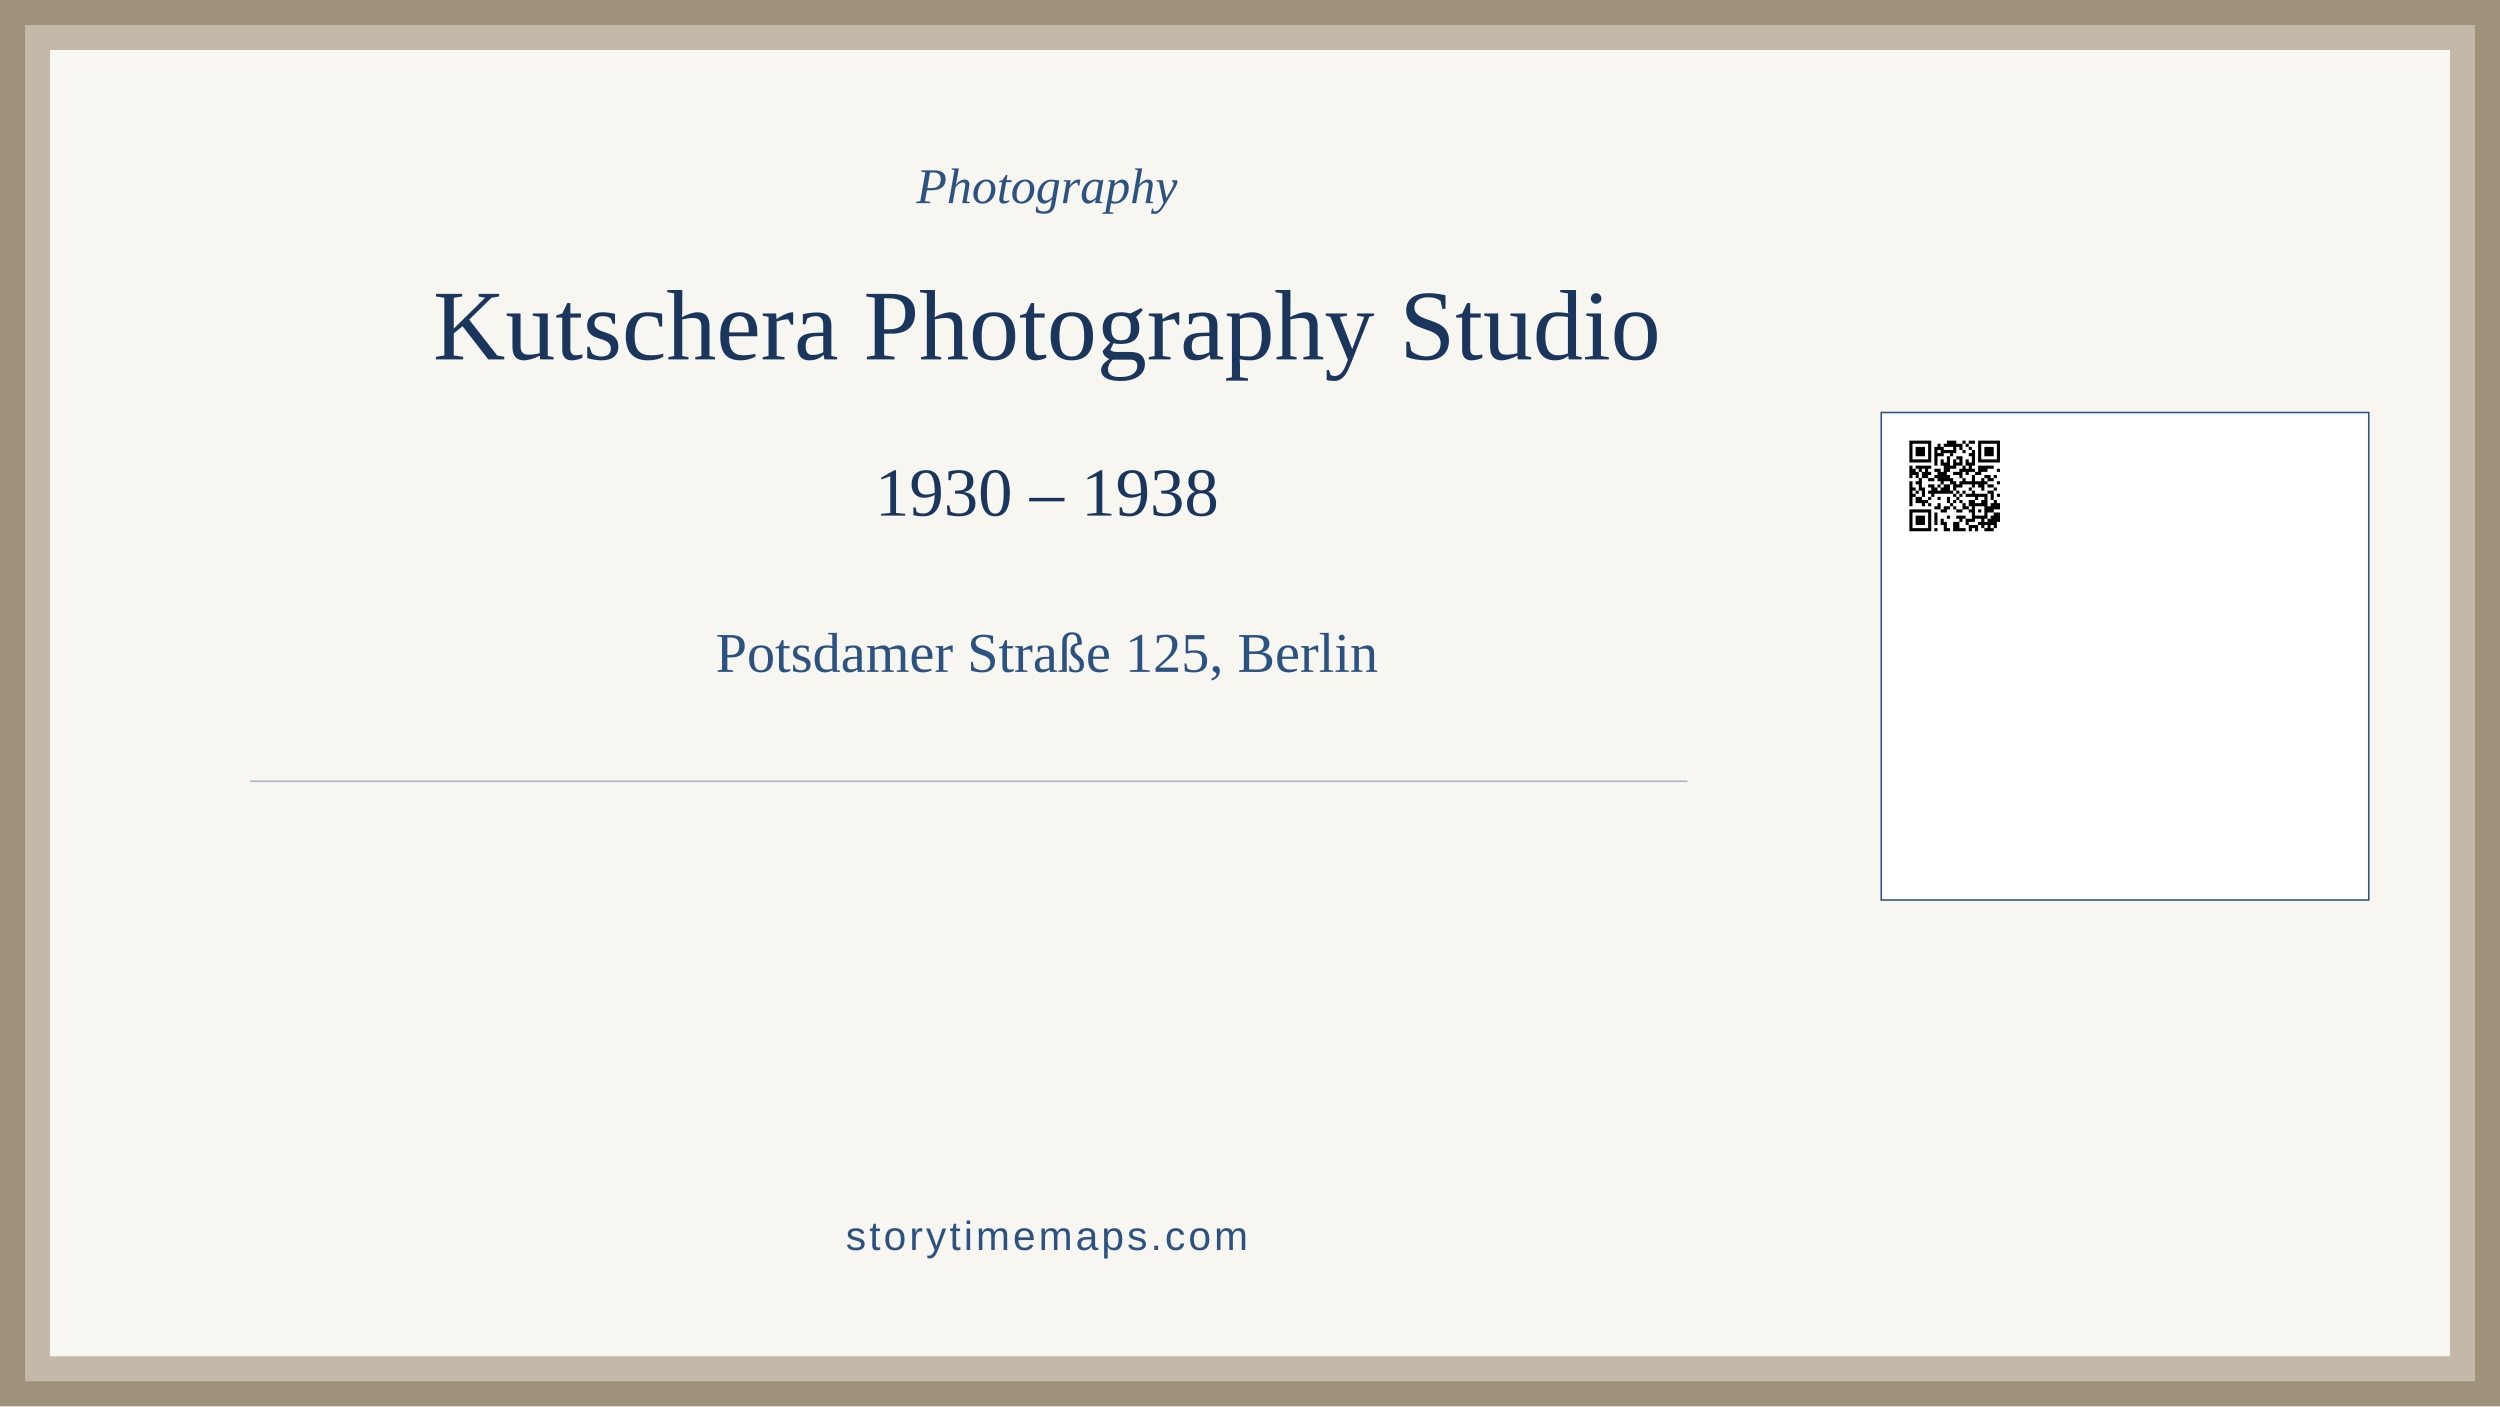
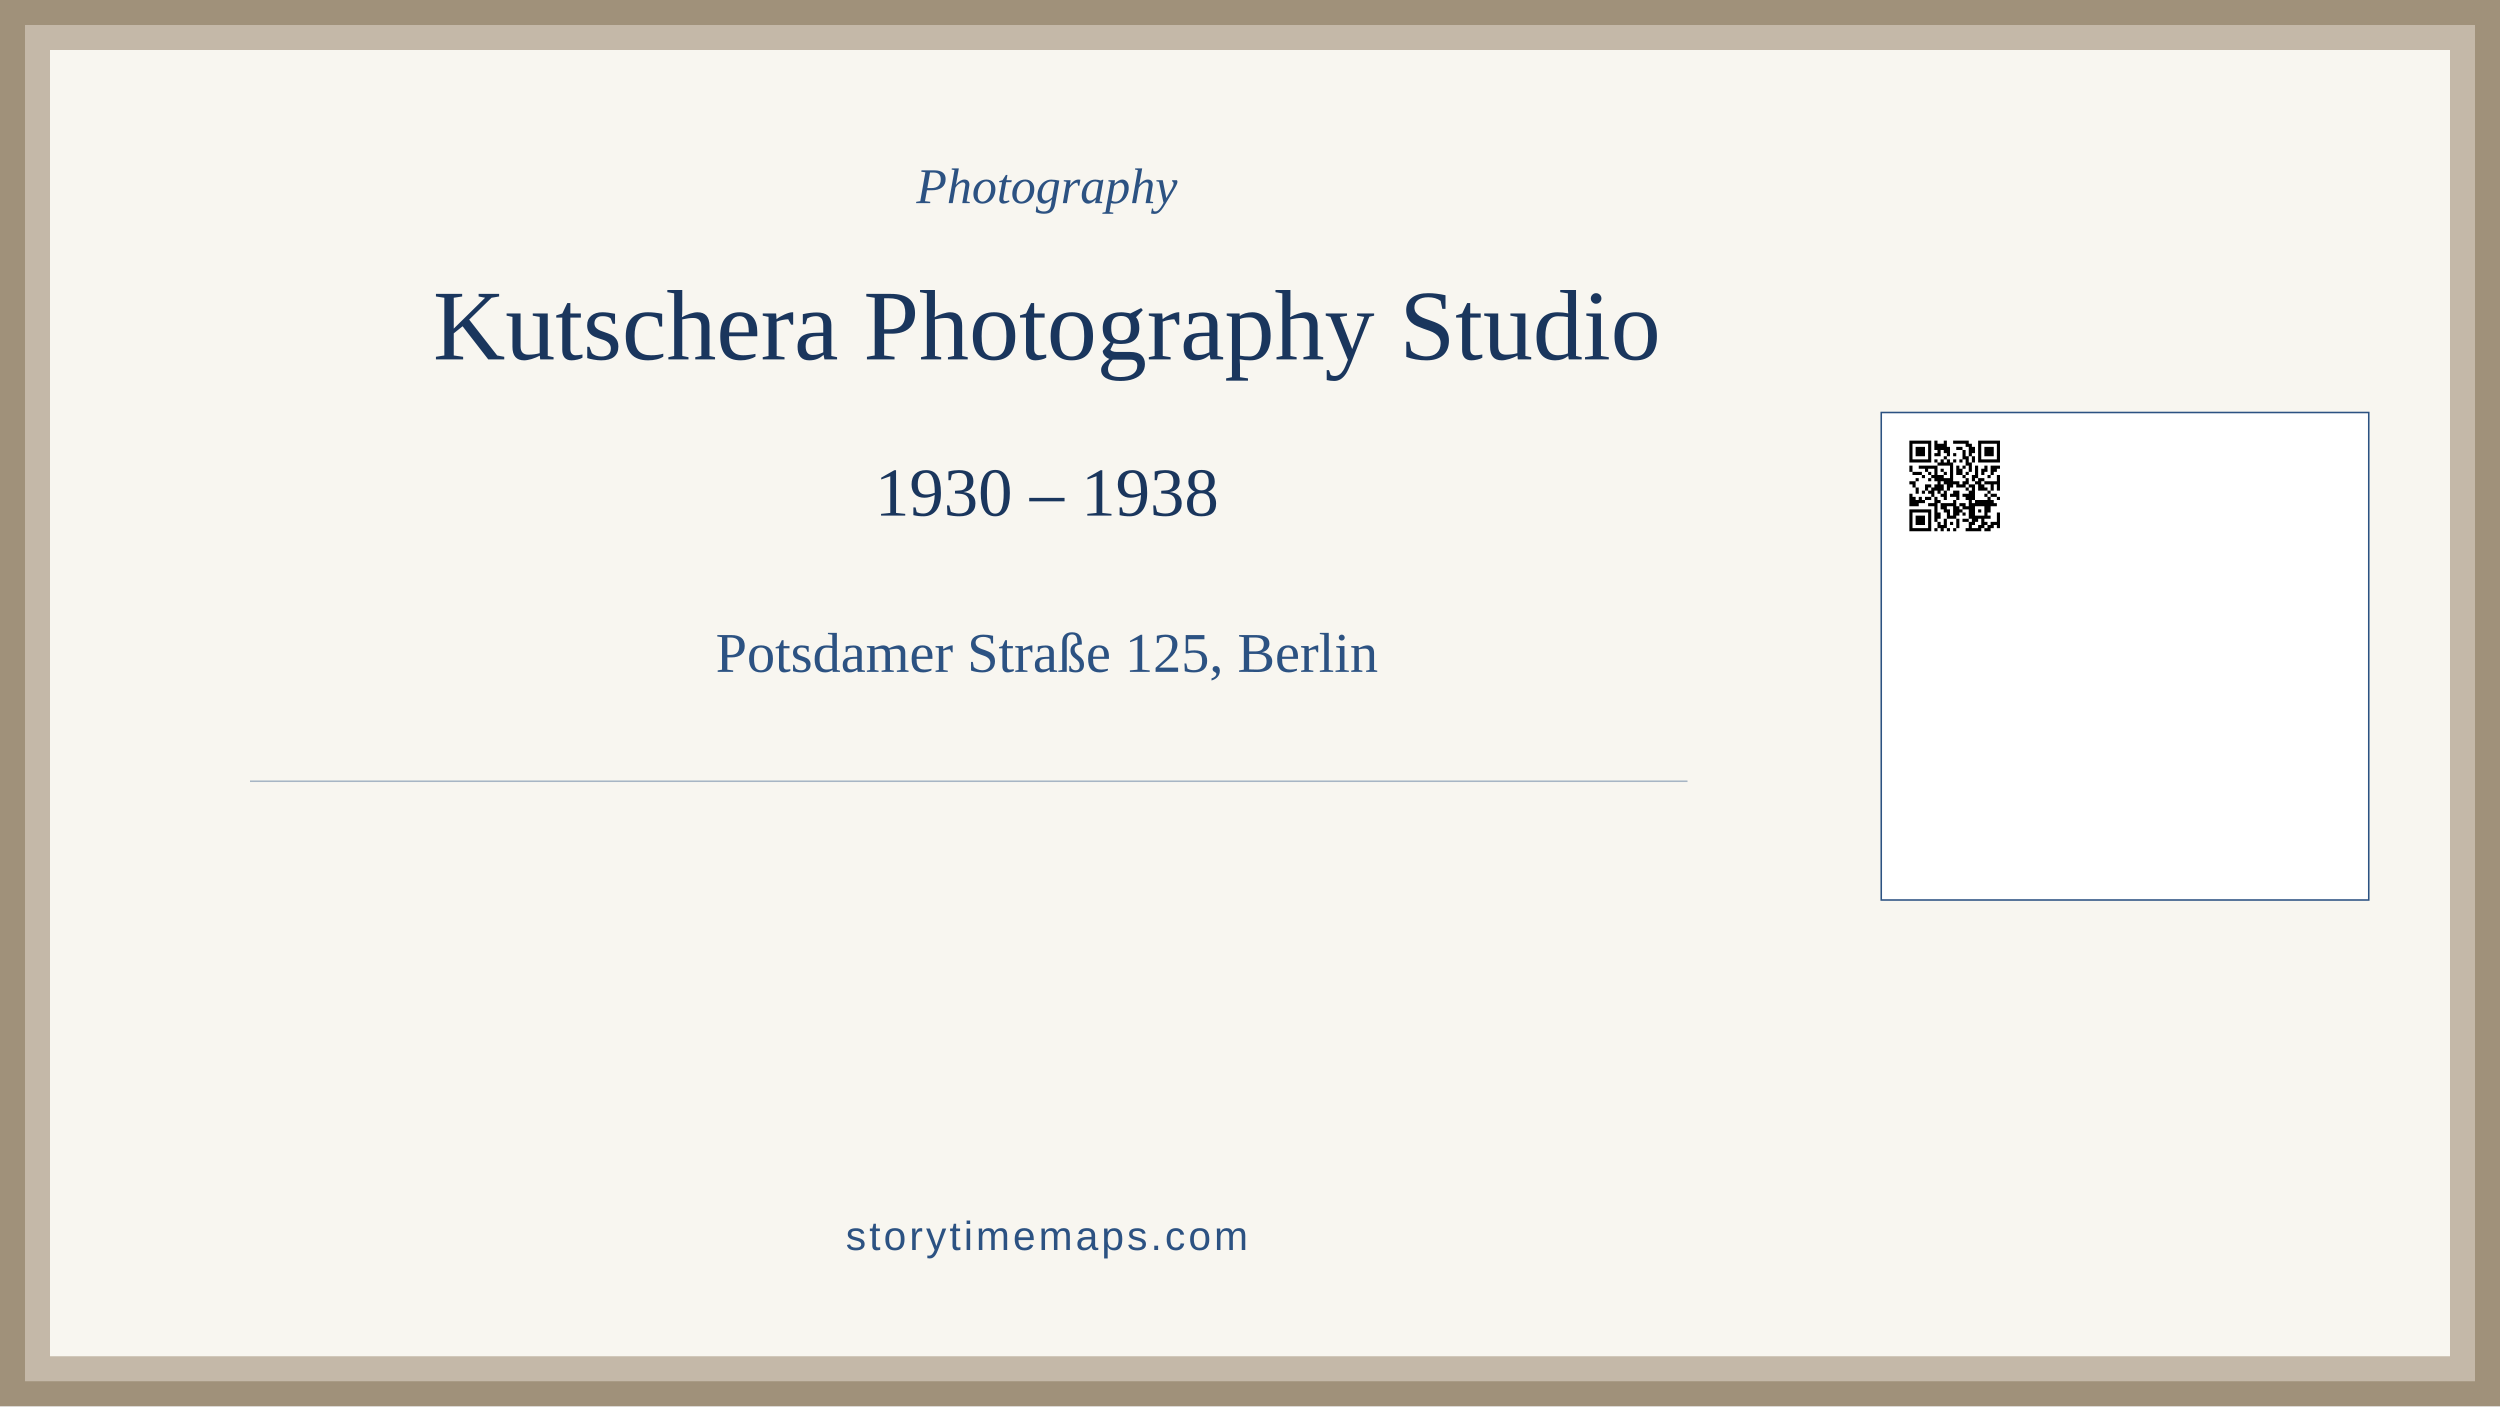
<svg xmlns="http://www.w3.org/2000/svg" viewBox="0 0 800 450" width="800" height="450">
  <defs>
    <style>
      .title { font-family: Georgia, 'Times New Roman', serif; font-weight: normal; }
      .text { font-family: Georgia, 'Times New Roman', serif; }
      .url { font-family: 'Helvetica Neue', Arial, sans-serif; }
    </style>
  </defs>
  <rect width="800" height="450" fill="#a0917a" />
  <rect x="8" y="8" width="784" height="434" fill="#c4b8a8" />
  <rect x="16" y="16" width="768" height="418" fill="#f8f6f0" />
  <text x="335" y="65" text-anchor="middle" class="text" font-size="16" fill="#2c5282" font-style="italic">
    Photography
  </text>
  <text x="335" y="115" text-anchor="middle" class="title" font-size="32" fill="#1a365d" font-weight="600">
    Kutschera Photography Studio
  </text>
  <text x="335" y="165" text-anchor="middle" class="text" font-size="22" fill="#1a365d">
    1930 – 1938
  </text>
  <text x="335" y="215" text-anchor="middle" class="text" font-size="18" fill="#2c5282">
    Potsdamer Straße 125, Berlin
  </text>
  <line x1="80" y1="250" x2="540" y2="250" stroke="#2c5282" stroke-width="0.5" opacity="0.4" />
  <text x="335" y="400" text-anchor="middle" class="url" font-size="13" fill="#2c5282" letter-spacing="1">
    storytimemaps.com
  </text>
  <g transform="translate(610, 140)">
    <rect x="-8" y="-8" width="156" height="156" fill="#ffffff" stroke="#2c5282" stroke-width="0.5" />
    <g transform="translate(0, 0)">
      <path fill="#ffffff" d="M0 0h31v31H0z" />
-       <path stroke="#000000" d="M1 1.5h7m5 0h3m2 0h1m1 0h2m1 0h7M1 2.5h1m5 0h1m2 0h1m1 0h6m1 0h1m3 0h1m5 0h1M1 3.5h1m1 0h3m1 0h1m1 0h3m3 0h1m1 0h1m2 0h1m2 0h1m1 0h3m1 0h1M1 4.5h1m1 0h3m1 0h1m1 0h1m1 0h5m2 0h1m2 0h1m1 0h1m1 0h3m1 0h1M1 5.5h1m1 0h3m1 0h1m1 0h3m2 0h1m5 0h2m1 0h1m1 0h3m1 0h1M1 6.5h1m5 0h1m1 0h1m3 0h1m2 0h2m3 0h1m1 0h1m5 0h1M1 7.5h7m1 0h1m1 0h1m1 0h1m1 0h1m1 0h1m1 0h1m1 0h1m1 0h7M9 8.5h1m1 0h3m1 0h3m1 0h3M1 9.5h1m1 0h5m4 0h4m2 0h1m1 0h1m2 0h5M1 10.5h2m1 0h1m1 0h1m2 0h2m1 0h2m3 0h5m1 0h3m3 0h1M1 11.5h3m1 0h3m2 0h3m2 0h3m1 0h1m2 0h2M1 12.5h1m1 0h1m1 0h2m2 0h5m3 0h1m3 0h1m3 0h2m1 0h1M4 13.5h1m2 0h2m1 0h5m3 0h1m2 0h1m2 0h1m1 0h2M1 14.5h1m1 0h2m6 0h1m2 0h2m1 0h9m3 0h1M1 15.5h1m2 0h1m2 0h2m1 0h1m1 0h2m1 0h3m3 0h1m1 0h2m1 0h2M1 16.5h2m1 0h2m2 0h2m1 0h3m1 0h1m4 0h1m3 0h1m3 0h1M1 17.5h1m1 0h1m1 0h1m1 0h8m1 0h1m1 0h1m2 0h1m4 0h2M1 18.5h2m2 0h1m2 0h1m6 0h1m1 0h1m1 0h7m1 0h1m1 0h1M1 19.5h1m1 0h2m2 0h1m2 0h1m2 0h1m2 0h1m5 0h1m2 0h1m1 0h1M1 20.5h1m1 0h4m6 0h1m1 0h1m1 0h1m2 0h2m2 0h2m2 0h1M1 21.5h1m3 0h1m1 0h1m2 0h1m3 0h1m3 0h1m1 0h6m1 0h3M9 22.5h2m1 0h2m1 0h1m2 0h2m1 0h1m3 0h5M1 23.5h7m3 0h2m3 0h2m2 0h2m1 0h1m1 0h3M1 24.5h1m5 0h1m1 0h1m11 0h1m3 0h1m2 0h2M1 25.5h1m1 0h3m1 0h1m1 0h1m3 0h1m2 0h3m2 0h5m1 0h3M1 26.5h1m1 0h3m1 0h1m1 0h1m1 0h1m5 0h1m1 0h3m2 0h1m1 0h4M1 27.5h1m1 0h3m1 0h1m1 0h1m1 0h2m2 0h2m2 0h1m3 0h6M1 28.5h1m5 0h1m4 0h1m2 0h2m3 0h3m1 0h1m1 0h1m1 0h1M1 29.5h7m1 0h1m2 0h2m1 0h4m1 0h1m1 0h1m2 0h3" />
+       <path stroke="#000000" d="M1 1.5h7m1 0h1m2 0h1m2 0h5m3 0h7M1 2.5h1m5 0h1m1 0h4m6 0h2m2 0h1m5 0h1M1 3.5h1m1 0h3m1 0h1m1 0h5m2 0h2m2 0h2m1 0h1m1 0h3m1 0h1M1 4.5h1m1 0h3m1 0h1m2 0h1m1 0h2m4 0h1m1 0h2m1 0h1m1 0h3m1 0h1M1 5.5h1m1 0h3m1 0h1m1 0h2m2 0h1m1 0h1m2 0h1m1 0h1m2 0h1m1 0h3m1 0h1M1 6.5h1m5 0h1m4 0h1m5 0h2m1 0h1m1 0h1m5 0h1M1 7.5h7m1 0h1m1 0h1m1 0h1m1 0h1m1 0h1m1 0h1m1 0h1m1 0h7M10 8.5h5m4 0h2M1 9.5h1m2 0h6m4 0h1m1 0h1m1 0h1m1 0h1m1 0h1m2 0h1m1 0h3M1 10.5h1m4 0h1m2 0h1m1 0h1m2 0h1m1 0h2m2 0h1m1 0h1m1 0h2m1 0h2M2 11.5h3m2 0h1m1 0h1m2 0h1m1 0h1m1 0h2m1 0h1m2 0h1m1 0h1m2 0h1M5 12.5h1m2 0h4m2 0h1m3 0h1m2 0h2m3 0h1m2 0h1M3 13.5h1m3 0h1m1 0h6m4 0h1m1 0h1m1 0h2m4 0h1M1 14.5h2m7 0h1m1 0h5m1 0h2m2 0h2m1 0h5M2 15.5h1m3 0h2m1 0h3m1 0h2m1 0h3m1 0h2m1 0h2m2 0h1m1 0h1M3 16.5h1m2 0h1m1 0h4m1 0h1m5 0h1m1 0h1m1 0h3m1 0h1m1 0h1M3 17.5h1m1 0h1m1 0h2m1 0h1m1 0h1m2 0h2m3 0h2m4 0h1M1 18.5h1m6 0h1m2 0h2m1 0h3m1 0h4m3 0h1m1 0h2M1 19.5h2m1 0h1m1 0h2m1 0h1m2 0h1m3 0h1m2 0h3m4 0h1m2 0h1M1 20.5h5m3 0h2m4 0h1m4 0h1m1 0h6M1 21.5h3m3 0h3m1 0h5m1 0h2m1 0h9M9 22.5h1m1 0h2m2 0h2m1 0h4m3 0h2M1 23.5h7m1 0h1m2 0h2m1 0h3m2 0h2m1 0h1m1 0h2M1 24.5h1m5 0h1m1 0h2m2 0h1m1 0h2m1 0h1m1 0h2m3 0h1m3 0h1M1 25.5h1m1 0h3m1 0h1m1 0h2m2 0h3m4 0h7m2 0h1M1 26.5h1m1 0h3m1 0h1m1 0h1m2 0h1m3 0h1m1 0h2m1 0h2m1 0h1m4 0h1M1 27.5h1m1 0h3m1 0h1m2 0h1m1 0h1m1 0h1m1 0h1m3 0h2m2 0h2m1 0h3M1 28.5h1m5 0h1m2 0h3m3 0h1m3 0h1m2 0h2m1 0h2m1 0h1M1 29.5h7m1 0h1m1 0h1m1 0h1m1 0h1m3 0h5m1 0h2" />
    </g>
  </g>
</svg>
